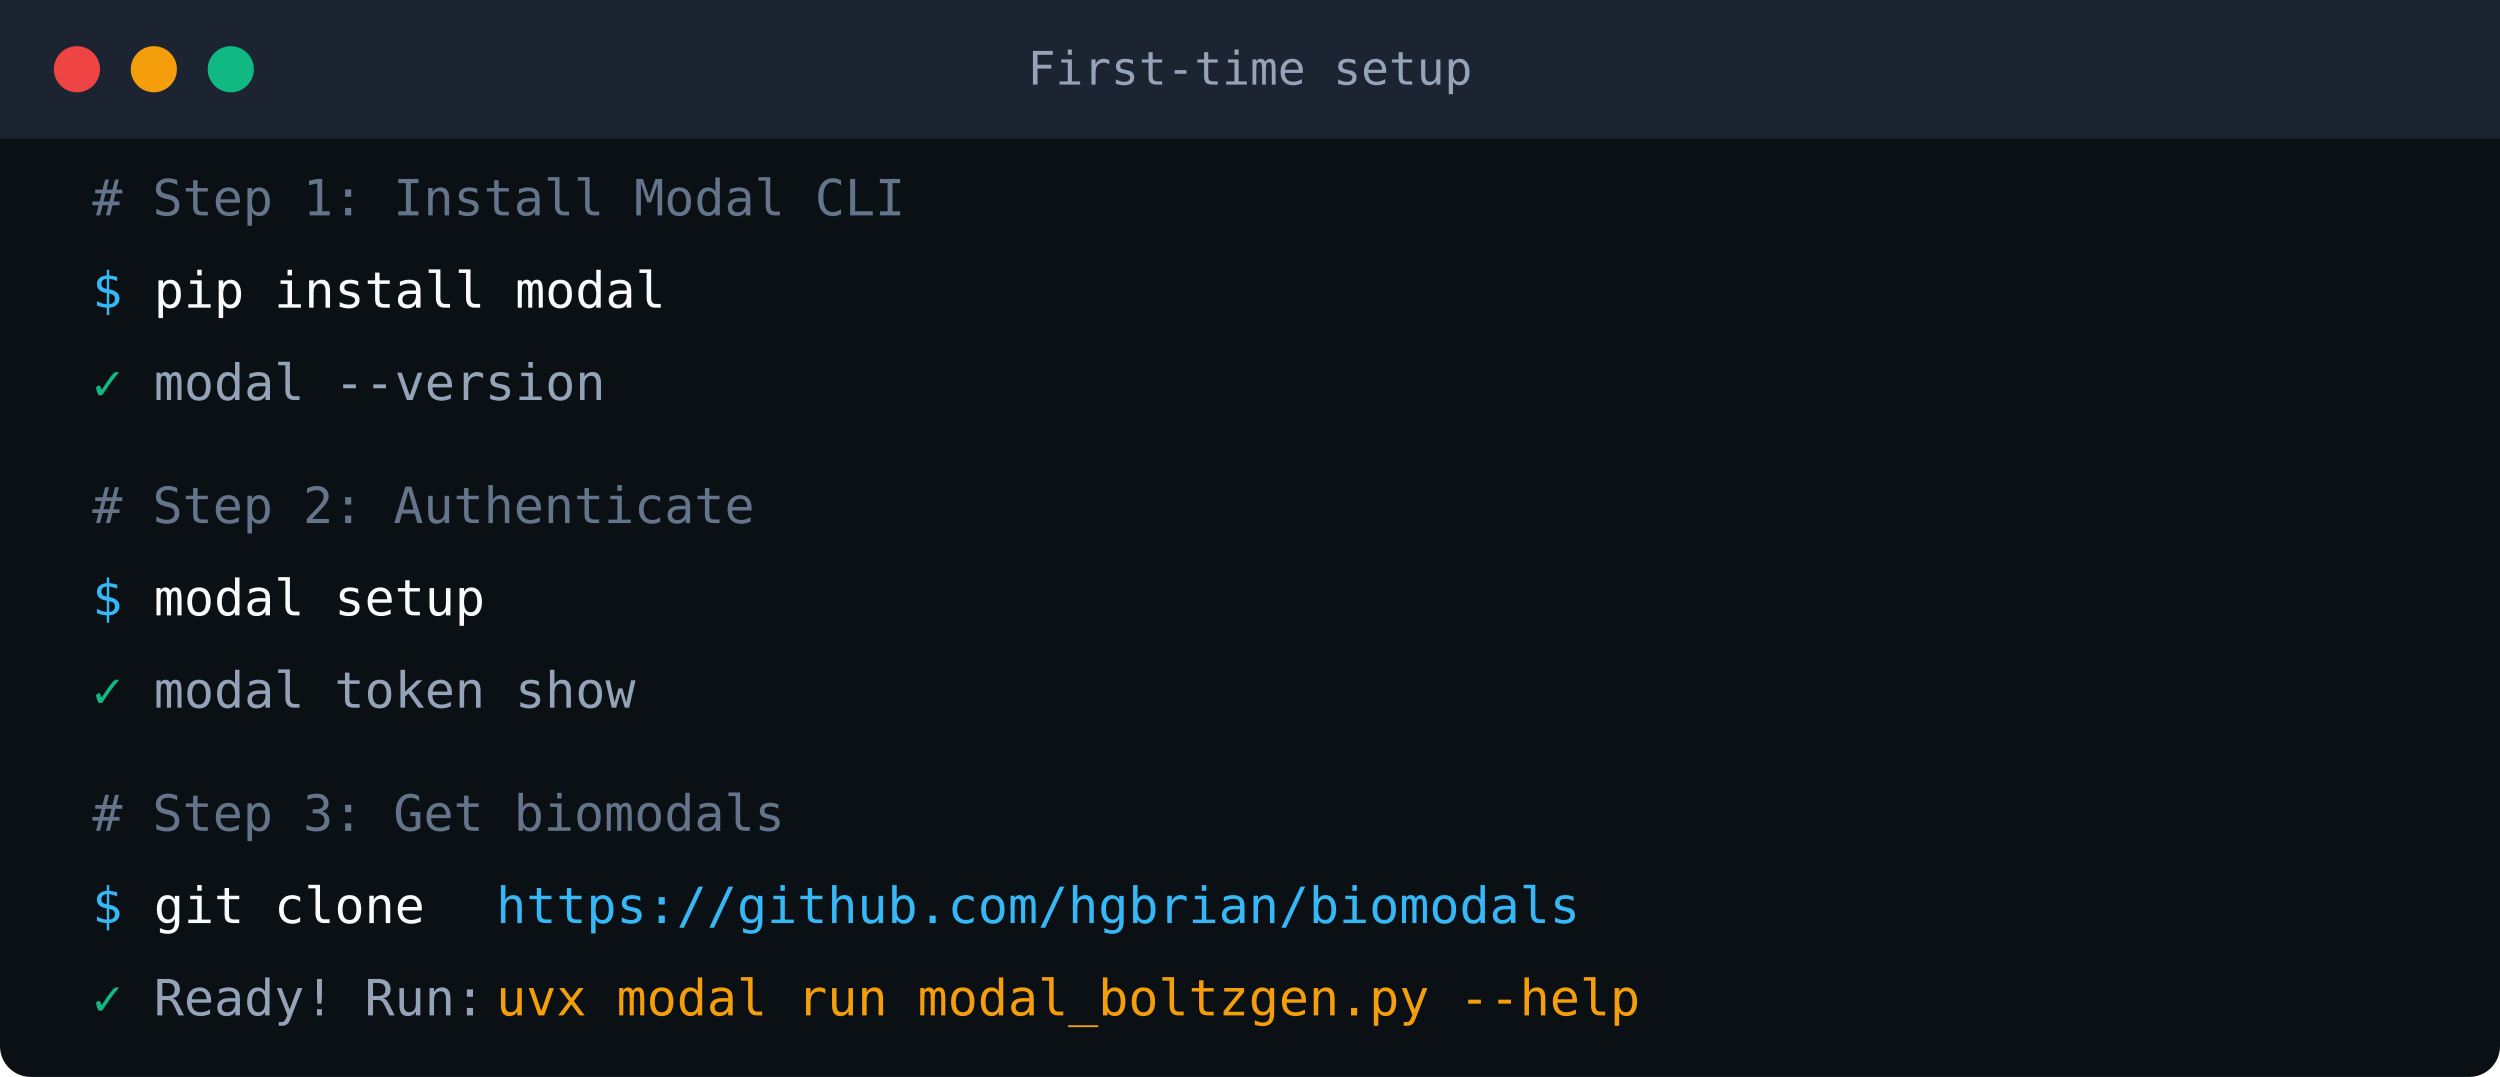
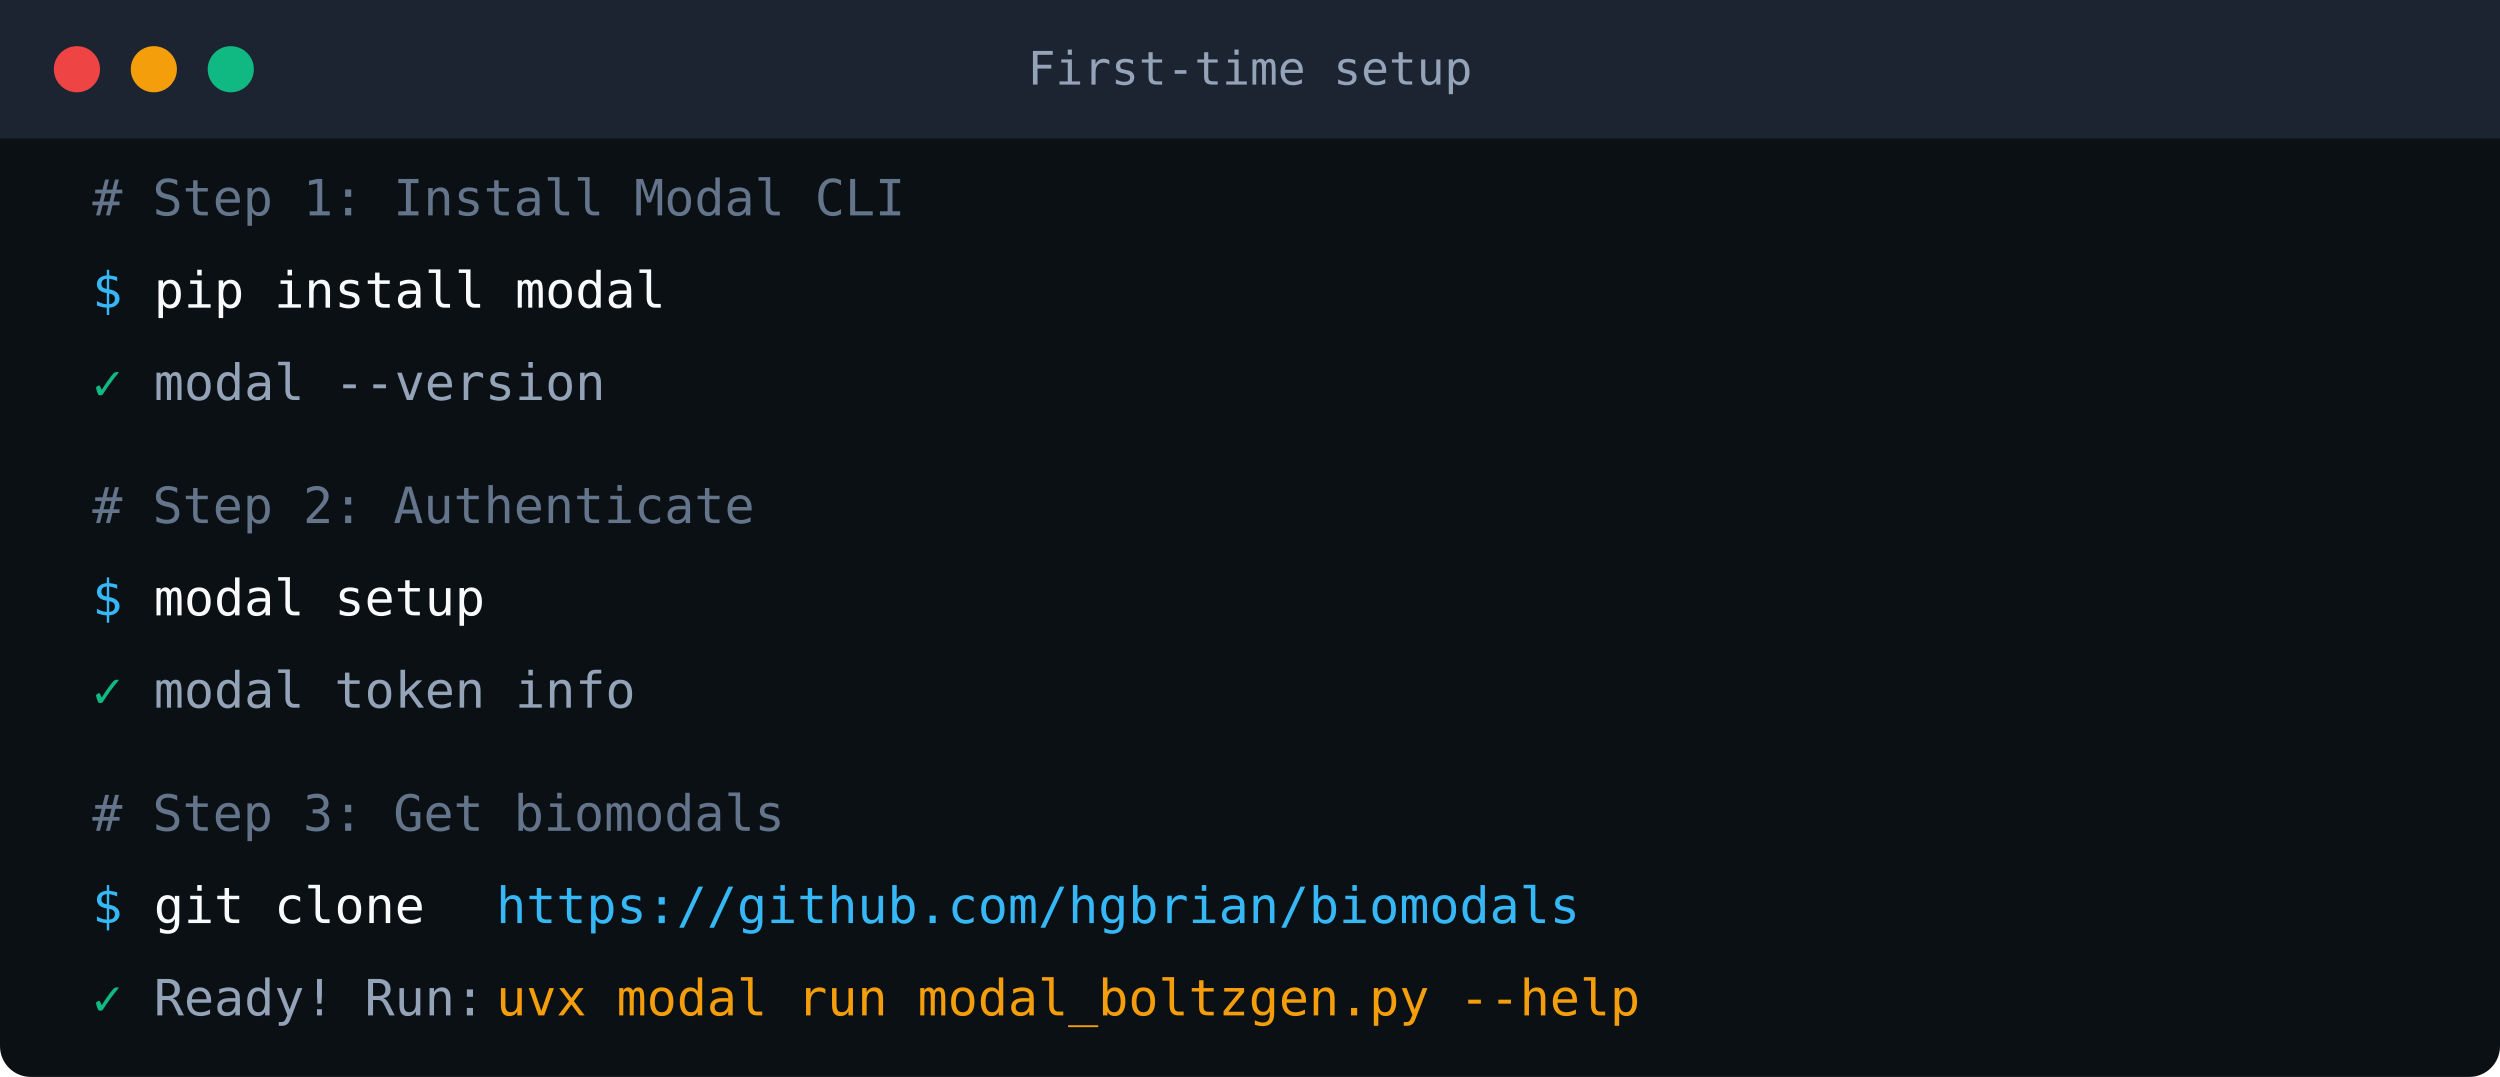
<svg xmlns="http://www.w3.org/2000/svg" viewBox="0 0 650 280" width="650" height="280">
  <rect fill="#0A1014" width="650" height="280" rx="8" />
  <rect fill="#1C2432" width="650" height="36" />
  <circle fill="#EF4444" cx="20" cy="18" r="6" />
  <circle fill="#F59E0B" cx="40" cy="18" r="6" />
  <circle fill="#10B981" cx="60" cy="18" r="6" />
  <text x="325" y="22" fill="#94A3B8" font-family="ui-monospace, SFMono-Regular, Menlo, Monaco, Consolas, monospace" font-size="12" text-anchor="middle">First-time setup</text>
  <g transform="translate(24, 56)">
    <text x="0" y="0" fill="#64748B" font-family="ui-monospace, SFMono-Regular, Menlo, Monaco, Consolas, monospace" font-size="13"># Step 1: Install Modal CLI</text>
    <text x="0" y="24" fill="#36B7F6" font-family="ui-monospace, SFMono-Regular, Menlo, Monaco, Consolas, monospace" font-size="13">$</text>
    <text x="16" y="24" fill="#F8FAFC" font-family="ui-monospace, SFMono-Regular, Menlo, Monaco, Consolas, monospace" font-size="13">pip install modal</text>
    <text x="0" y="48" fill="#10B981" font-family="ui-monospace, SFMono-Regular, Menlo, Monaco, Consolas, monospace" font-size="13">✓</text>
    <text x="16" y="48" fill="#94A3B8" font-family="ui-monospace, SFMono-Regular, Menlo, Monaco, Consolas, monospace" font-size="13">modal --version</text>
    <text x="0" y="80" fill="#64748B" font-family="ui-monospace, SFMono-Regular, Menlo, Monaco, Consolas, monospace" font-size="13"># Step 2: Authenticate</text>
    <text x="0" y="104" fill="#36B7F6" font-family="ui-monospace, SFMono-Regular, Menlo, Monaco, Consolas, monospace" font-size="13">$</text>
    <text x="16" y="104" fill="#F8FAFC" font-family="ui-monospace, SFMono-Regular, Menlo, Monaco, Consolas, monospace" font-size="13">modal setup</text>
    <text x="0" y="128" fill="#10B981" font-family="ui-monospace, SFMono-Regular, Menlo, Monaco, Consolas, monospace" font-size="13">✓</text>
-     <text x="16" y="128" fill="#94A3B8" font-family="ui-monospace, SFMono-Regular, Menlo, Monaco, Consolas, monospace" font-size="13">modal token show</text>
+     <text x="16" y="128" fill="#94A3B8" font-family="ui-monospace, SFMono-Regular, Menlo, Monaco, Consolas, monospace" font-size="13">modal token info</text>
    <text x="0" y="160" fill="#64748B" font-family="ui-monospace, SFMono-Regular, Menlo, Monaco, Consolas, monospace" font-size="13"># Step 3: Get biomodals</text>
    <text x="0" y="184" fill="#36B7F6" font-family="ui-monospace, SFMono-Regular, Menlo, Monaco, Consolas, monospace" font-size="13">$</text>
    <text x="16" y="184" fill="#F8FAFC" font-family="ui-monospace, SFMono-Regular, Menlo, Monaco, Consolas, monospace" font-size="13">git clone </text>
    <text x="105" y="184" fill="#36B7F6" font-family="ui-monospace, SFMono-Regular, Menlo, Monaco, Consolas, monospace" font-size="13">https://github.com/hgbrian/biomodals</text>
    <text x="0" y="208" fill="#10B981" font-family="ui-monospace, SFMono-Regular, Menlo, Monaco, Consolas, monospace" font-size="13">✓</text>
    <text x="16" y="208" fill="#94A3B8" font-family="ui-monospace, SFMono-Regular, Menlo, Monaco, Consolas, monospace" font-size="13">Ready! Run: </text>
    <text x="105" y="208" fill="#F59E0B" font-family="ui-monospace, SFMono-Regular, Menlo, Monaco, Consolas, monospace" font-size="13">uvx modal run modal_boltzgen.py --help</text>
  </g>
</svg>
